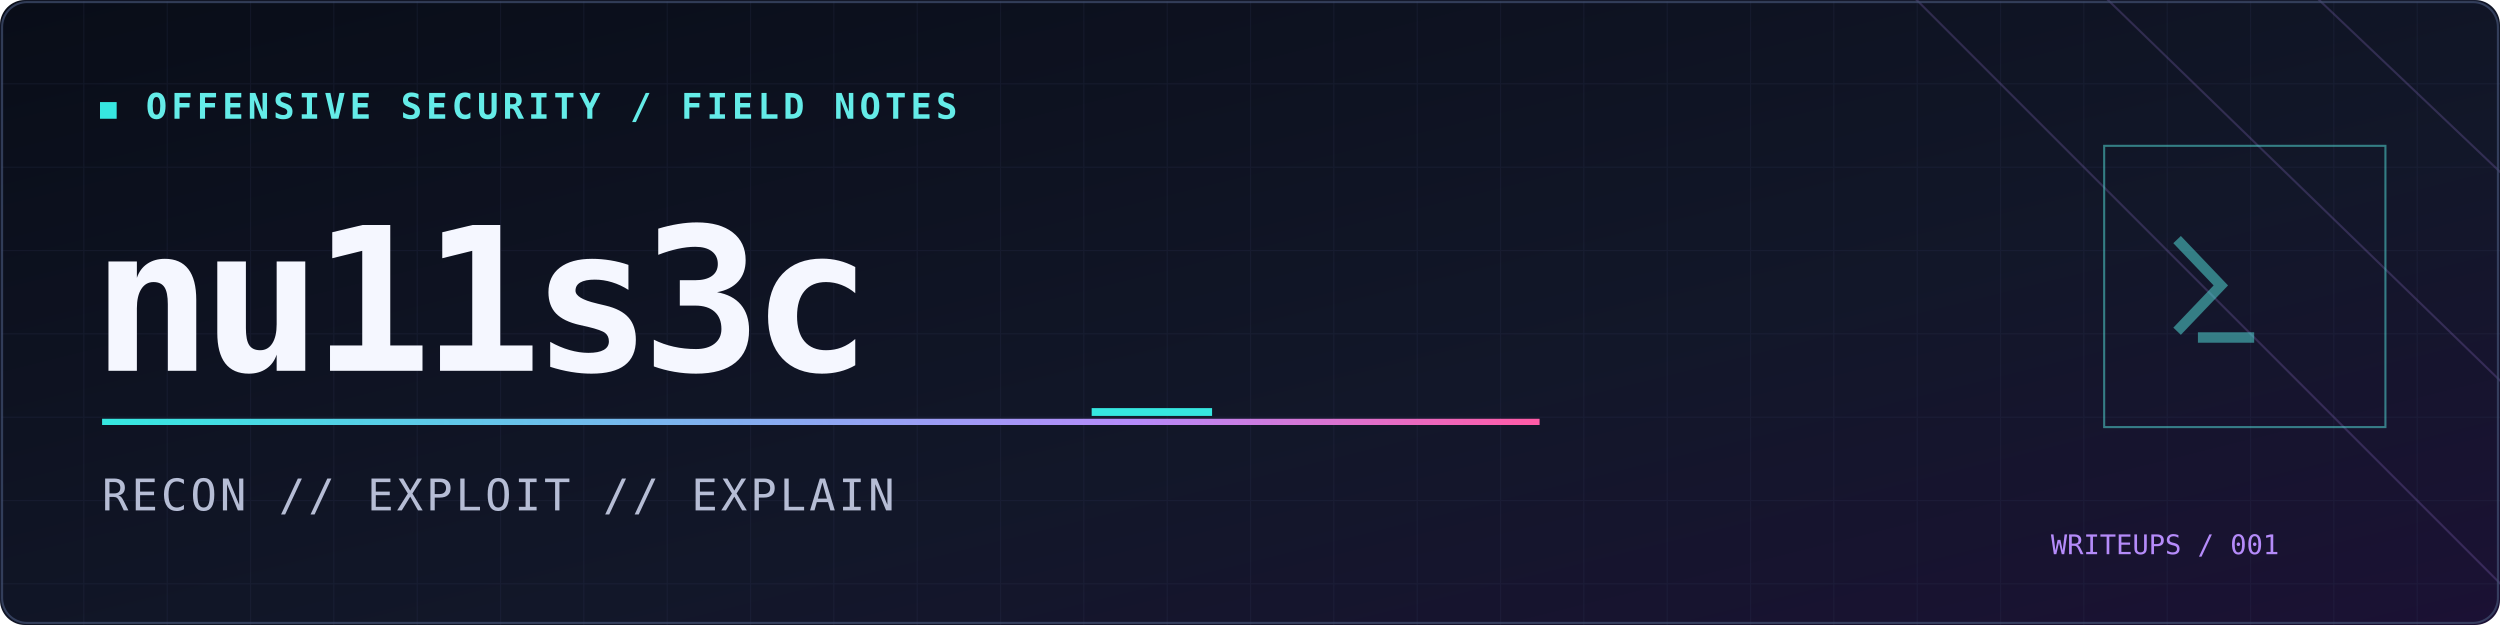
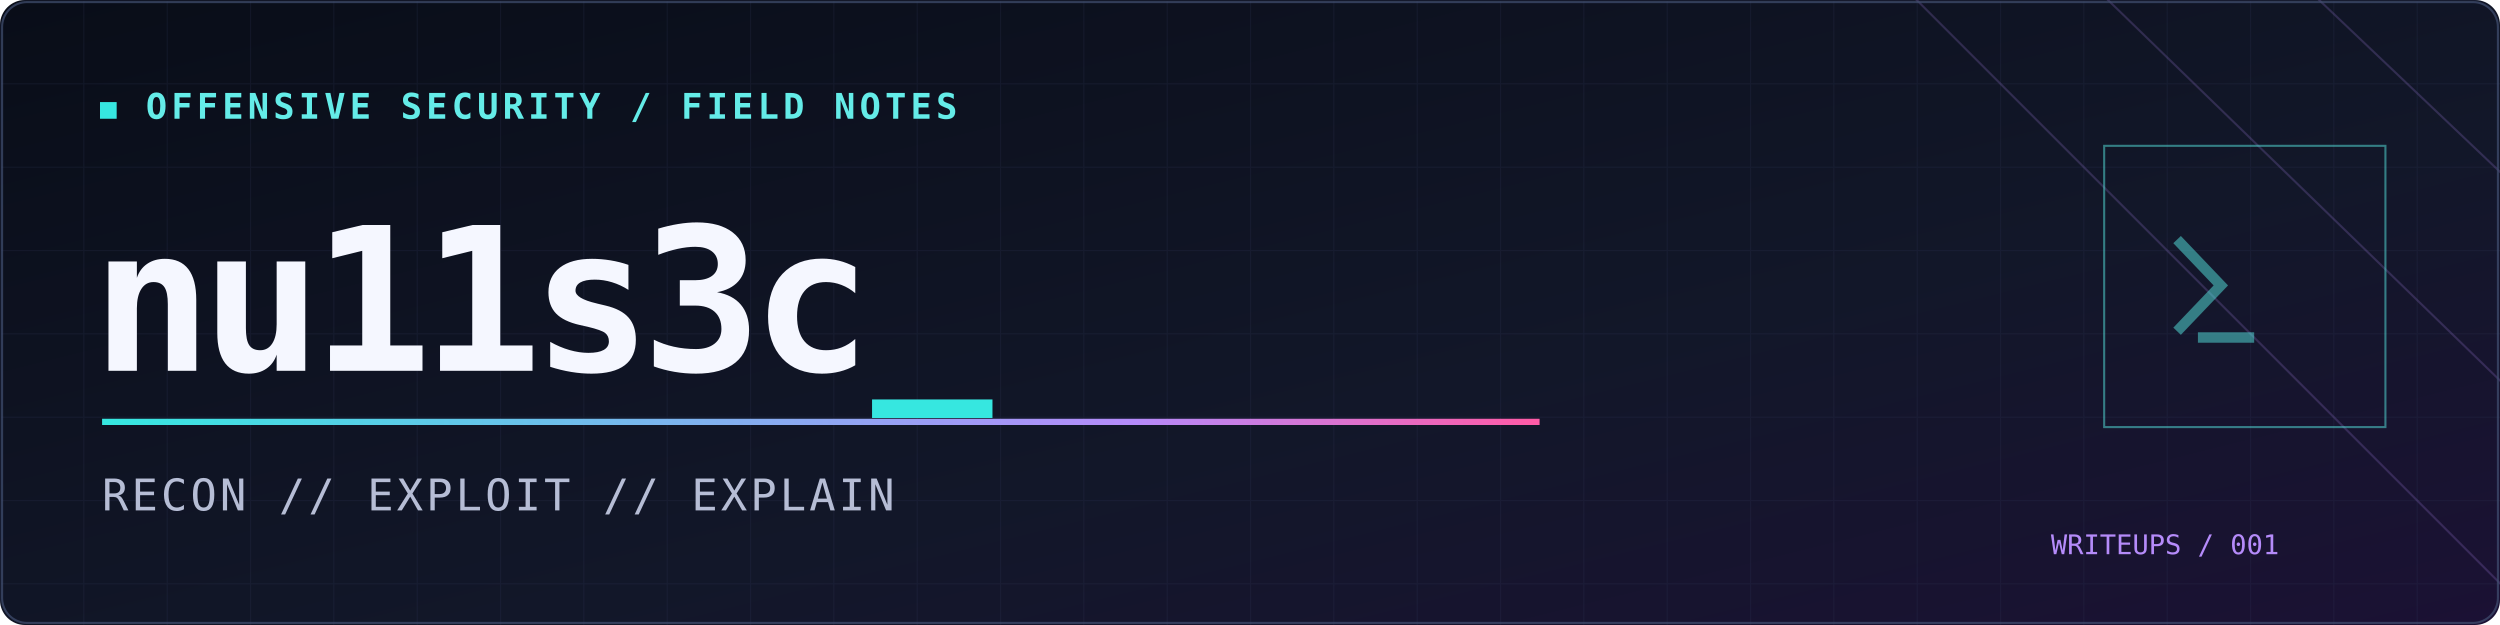
<svg xmlns="http://www.w3.org/2000/svg" width="1200" height="300" viewBox="0 0 1200 300" role="img" aria-labelledby="title desc">
  <defs>
    <linearGradient id="bg" x1="0" y1="0" x2="1" y2="1">
      <stop stop-color="#090D18" />
      <stop offset=".6" stop-color="#121729" />
      <stop offset="1" stop-color="#1B1134" />
    </linearGradient>
    <linearGradient id="line" x1="0" y1="0" x2="1" y2="0">
      <stop stop-color="#36E7E0" />
      <stop offset=".72" stop-color="#B58BFA" />
      <stop offset="1" stop-color="#FF5BA7" />
    </linearGradient>
    <pattern id="grid" width="40" height="40" patternUnits="userSpaceOnUse">
      <path d="M40 0H0V40" fill="none" stroke="#2F385B" opacity=".4" />
    </pattern>
  </defs>
  <rect width="1200" height="300" rx="12" fill="url(#bg)" />
  <rect width="1200" height="300" rx="12" fill="url(#grid)" opacity=".5" />
  <g fill="none" stroke="#B58BFA" opacity=".2">
    <path d="M860 -60L1220 300M950 -60L1290 270M1050 -60L1350 225" />
  </g>
  <g stroke="#55E5DF" fill="none" opacity=".5">
    <rect x="1010" y="70" width="135" height="135" />
    <path d="M1045 115l21 22-21 22m10 3h27" stroke-width="5" />
  </g>
  <rect x="48" y="49" width="8" height="8" fill="#36E7E0" />
  <text x="70" y="57" fill="#64ECE8" font-family="monospace" font-size="17" font-weight="700" letter-spacing="2">OFFENSIVE SECURITY  /  FIELD NOTES</text>
-   <text x="44" y="178" fill="#F5F7FF" font-family="monospace" font-size="96" font-weight="700" letter-spacing="-5">nu11s3c</text>
-   <text x="524" y="177" fill="#36E7E0" font-family="monospace" font-size="96">_</text>
+   <text x="44" y="178" fill="#F5F7FF" font-family="monospace" font-size="96" font-weight="700" letter-spacing="-5">nu11s3c<tspan fill="#36E7E0">_</tspan>
+   </text>
  <rect x="49" y="201" width="690" height="3" fill="url(#line)" />
  <text x="49" y="245" fill="#B6BDD5" font-family="monospace" font-size="21" letter-spacing="1.5">RECON  //  EXPLOIT  //  EXPLAIN</text>
  <text x="1094" y="266" text-anchor="end" fill="#B58BFA" font-family="monospace" font-size="13">WRITEUPS / 001</text>
  <rect x="1" y="1" width="1198" height="298" rx="12" fill="none" stroke="#425072" opacity=".7" />
</svg>
